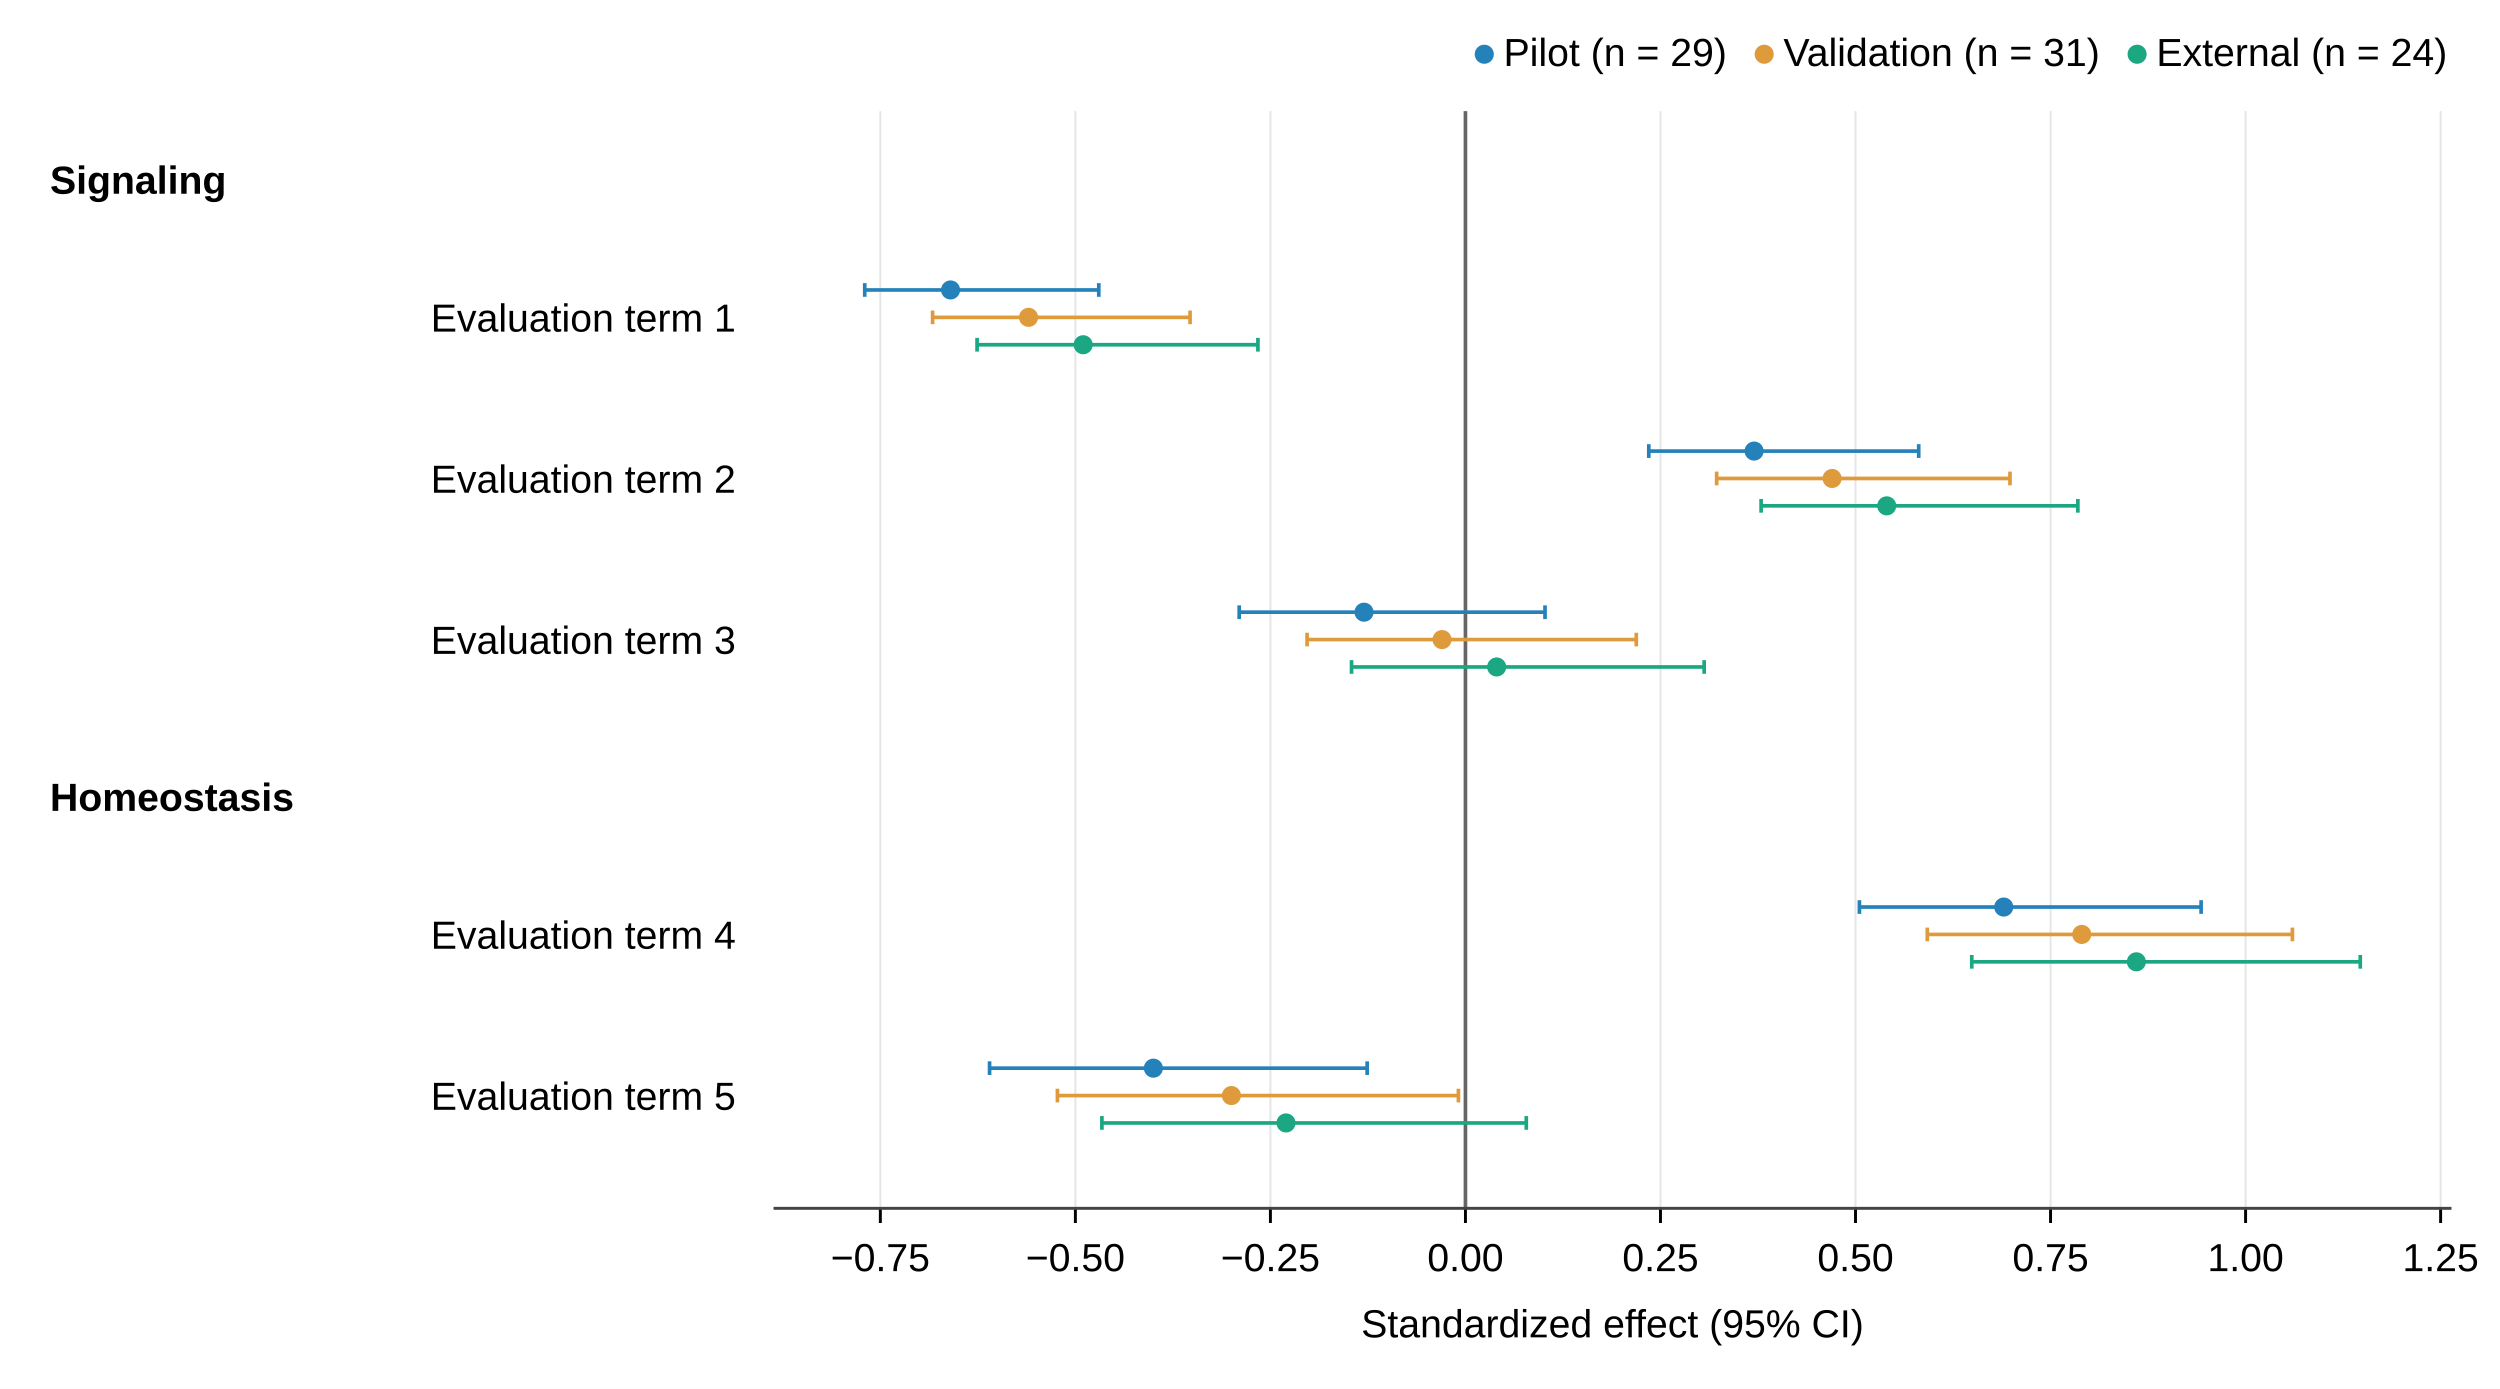
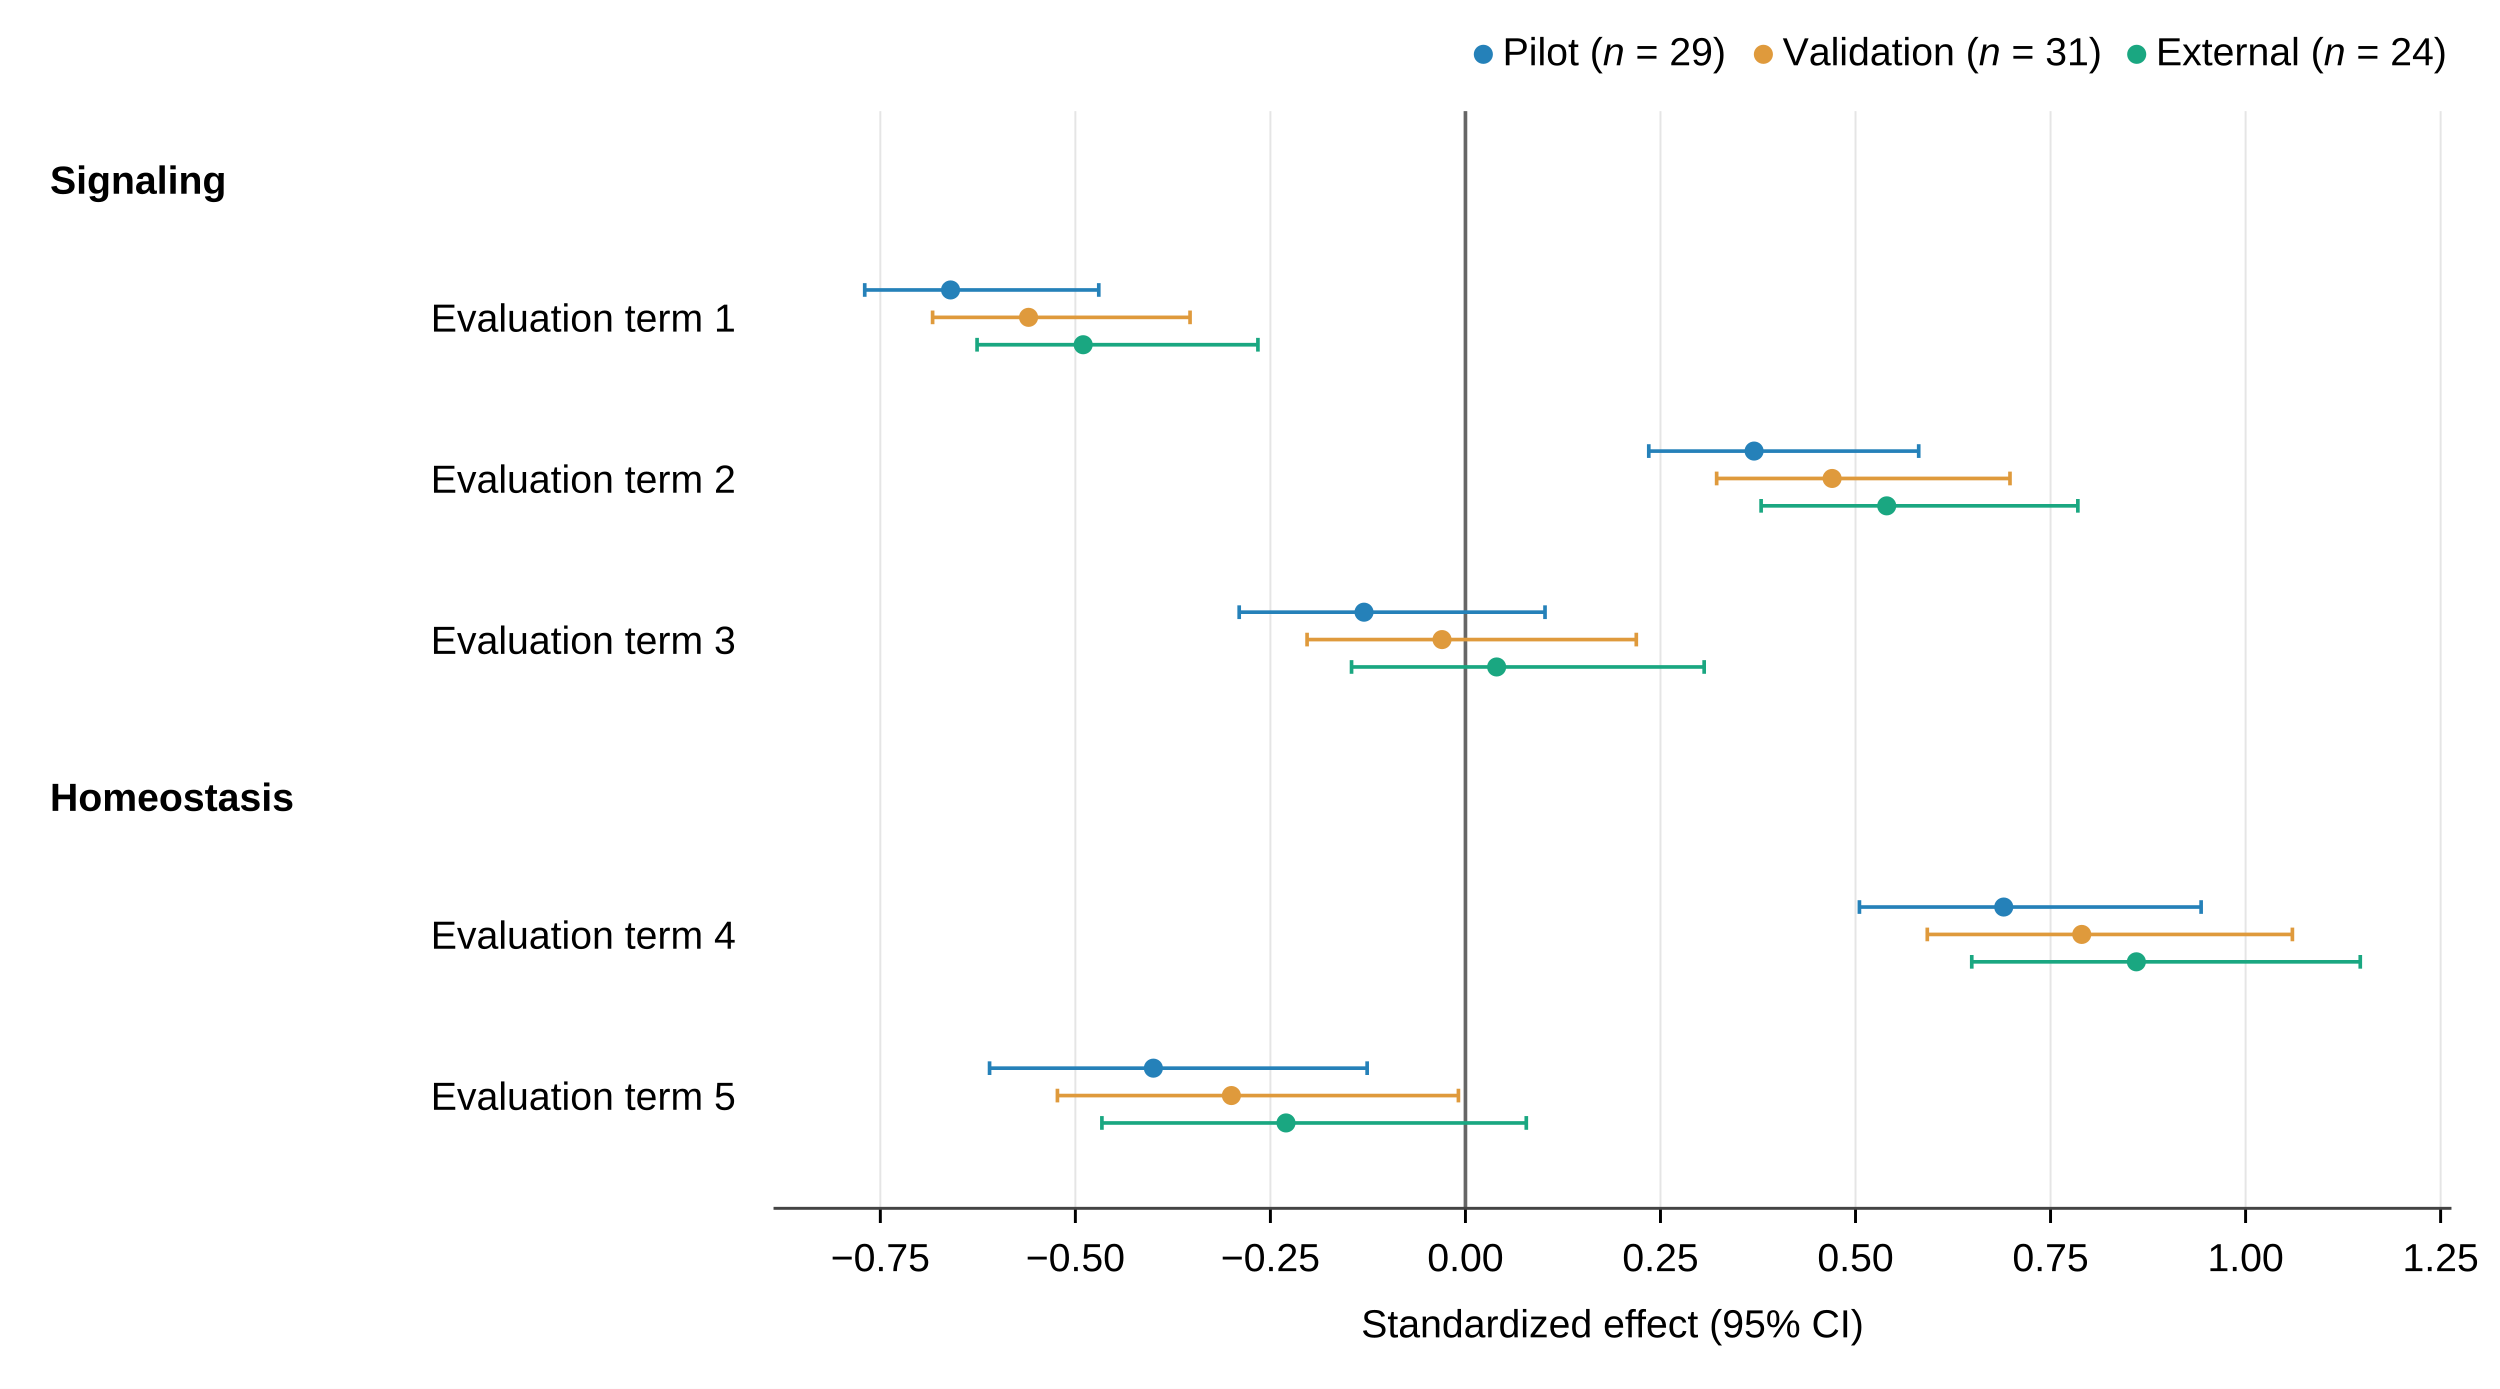
<svg xmlns="http://www.w3.org/2000/svg" xmlns:xlink="http://www.w3.org/1999/xlink" width="510.236pt" height="283.465pt" viewBox="0 0 510.236 283.465" version="1.1">
  <defs>
    <style type="text/css">*{stroke-linejoin: round; stroke-linecap: butt}</style>
  </defs>
  <g id="figure_1">
    <g id="patch_1">
      <path d="M 0 283.465  L 510.236 283.465  L 510.236 0  L 0 0  z " style="fill: #ffffff" />
    </g>
    <g id="axes_1">
      <g id="patch_2">
        <path d="M 158.173 246.614  L 500.031 246.614  L 500.031 22.677  L 158.173 22.677  z " style="fill: #ffffff" />
      </g>
      <g id="matplotlib.axis_1">
        <g id="xtick_1">
          <g id="line2d_1">
-             <path d="M 179.672 246.614  L 179.672 22.677  " clip-path="url(#pc2f1a37606)" style="fill: none; stroke: #e5e5e5; stroke-width: 0.4; stroke-linecap: square" />
+             <path d="M 179.672 246.614  L 179.672 22.677  " clip-path="url(#pa52632f57b)" style="fill: none; stroke: #e5e5e5; stroke-width: 0.4; stroke-linecap: square" />
          </g>
          <g id="line2d_2">
            <defs>
-               <path id="ma87b603bc9" d="M 0 0  L 0 3  " style="stroke: #000000; stroke-width: 0.6" />
+               <path id="mfa7b5b11dc" d="M 0 0  L 0 3  " style="stroke: #000000; stroke-width: 0.6" />
            </defs>
            <g>
-               <use xlink:href="#ma87b603bc9" x="179.672" y="246.614" style="stroke: #000000; stroke-width: 0.6" />
+               <use xlink:href="#mfa7b5b11dc" x="179.672" y="246.614" style="stroke: #000000; stroke-width: 0.6" />
            </g>
          </g>
          <g id="text_1">
            <text style="font-size: 8px; font-family: 'Arial'; text-anchor: middle" x="179.672" y="259.438" transform="rotate(-0 179.6715 259.4384)">−0.75</text>
          </g>
        </g>
        <g id="xtick_2">
          <g id="line2d_3">
-             <path d="M 219.477 246.614  L 219.477 22.677  " clip-path="url(#pc2f1a37606)" style="fill: none; stroke: #e5e5e5; stroke-width: 0.4; stroke-linecap: square" />
+             <path d="M 219.477 246.614  L 219.477 22.677  " clip-path="url(#pa52632f57b)" style="fill: none; stroke: #e5e5e5; stroke-width: 0.4; stroke-linecap: square" />
          </g>
          <g id="line2d_4">
            <g>
-               <use xlink:href="#ma87b603bc9" x="219.477" y="246.614" style="stroke: #000000; stroke-width: 0.6" />
+               <use xlink:href="#mfa7b5b11dc" x="219.477" y="246.614" style="stroke: #000000; stroke-width: 0.6" />
            </g>
          </g>
          <g id="text_2">
            <text style="font-size: 8px; font-family: 'Arial'; text-anchor: middle" x="219.477" y="259.438" transform="rotate(-0 219.4773 259.4384)">−0.50</text>
          </g>
        </g>
        <g id="xtick_3">
          <g id="line2d_5">
-             <path d="M 259.283 246.614  L 259.283 22.677  " clip-path="url(#pc2f1a37606)" style="fill: none; stroke: #e5e5e5; stroke-width: 0.4; stroke-linecap: square" />
+             <path d="M 259.283 246.614  L 259.283 22.677  " clip-path="url(#pa52632f57b)" style="fill: none; stroke: #e5e5e5; stroke-width: 0.4; stroke-linecap: square" />
          </g>
          <g id="line2d_6">
            <g>
-               <use xlink:href="#ma87b603bc9" x="259.283" y="246.614" style="stroke: #000000; stroke-width: 0.6" />
+               <use xlink:href="#mfa7b5b11dc" x="259.283" y="246.614" style="stroke: #000000; stroke-width: 0.6" />
            </g>
          </g>
          <g id="text_3">
            <text style="font-size: 8px; font-family: 'Arial'; text-anchor: middle" x="259.283" y="259.438" transform="rotate(-0 259.2831 259.4384)">−0.25</text>
          </g>
        </g>
        <g id="xtick_4">
          <g id="line2d_7">
-             <path d="M 299.089 246.614  L 299.089 22.677  " clip-path="url(#pc2f1a37606)" style="fill: none; stroke: #e5e5e5; stroke-width: 0.4; stroke-linecap: square" />
+             <path d="M 299.089 246.614  L 299.089 22.677  " clip-path="url(#pa52632f57b)" style="fill: none; stroke: #e5e5e5; stroke-width: 0.4; stroke-linecap: square" />
          </g>
          <g id="line2d_8">
            <g>
-               <use xlink:href="#ma87b603bc9" x="299.089" y="246.614" style="stroke: #000000; stroke-width: 0.6" />
+               <use xlink:href="#mfa7b5b11dc" x="299.089" y="246.614" style="stroke: #000000; stroke-width: 0.6" />
            </g>
          </g>
          <g id="text_4">
            <text style="font-size: 8px; font-family: 'Arial'; text-anchor: middle" x="299.089" y="259.438" transform="rotate(-0 299.0888 259.4384)">0.00</text>
          </g>
        </g>
        <g id="xtick_5">
          <g id="line2d_9">
-             <path d="M 338.895 246.614  L 338.895 22.677  " clip-path="url(#pc2f1a37606)" style="fill: none; stroke: #e5e5e5; stroke-width: 0.4; stroke-linecap: square" />
+             <path d="M 338.895 246.614  L 338.895 22.677  " clip-path="url(#pa52632f57b)" style="fill: none; stroke: #e5e5e5; stroke-width: 0.4; stroke-linecap: square" />
          </g>
          <g id="line2d_10">
            <g>
-               <use xlink:href="#ma87b603bc9" x="338.895" y="246.614" style="stroke: #000000; stroke-width: 0.6" />
+               <use xlink:href="#mfa7b5b11dc" x="338.895" y="246.614" style="stroke: #000000; stroke-width: 0.6" />
            </g>
          </g>
          <g id="text_5">
            <text style="font-size: 8px; font-family: 'Arial'; text-anchor: middle" x="338.895" y="259.438" transform="rotate(-0 338.8946 259.4384)">0.25</text>
          </g>
        </g>
        <g id="xtick_6">
          <g id="line2d_11">
-             <path d="M 378.7 246.614  L 378.7 22.677  " clip-path="url(#pc2f1a37606)" style="fill: none; stroke: #e5e5e5; stroke-width: 0.4; stroke-linecap: square" />
+             <path d="M 378.7 246.614  L 378.7 22.677  " clip-path="url(#pa52632f57b)" style="fill: none; stroke: #e5e5e5; stroke-width: 0.4; stroke-linecap: square" />
          </g>
          <g id="line2d_12">
            <g>
-               <use xlink:href="#ma87b603bc9" x="378.7" y="246.614" style="stroke: #000000; stroke-width: 0.6" />
+               <use xlink:href="#mfa7b5b11dc" x="378.7" y="246.614" style="stroke: #000000; stroke-width: 0.6" />
            </g>
          </g>
          <g id="text_6">
            <text style="font-size: 8px; font-family: 'Arial'; text-anchor: middle" x="378.7" y="259.438" transform="rotate(-0 378.7003 259.4384)">0.50</text>
          </g>
        </g>
        <g id="xtick_7">
          <g id="line2d_13">
-             <path d="M 418.506 246.614  L 418.506 22.677  " clip-path="url(#pc2f1a37606)" style="fill: none; stroke: #e5e5e5; stroke-width: 0.4; stroke-linecap: square" />
+             <path d="M 418.506 246.614  L 418.506 22.677  " clip-path="url(#pa52632f57b)" style="fill: none; stroke: #e5e5e5; stroke-width: 0.4; stroke-linecap: square" />
          </g>
          <g id="line2d_14">
            <g>
-               <use xlink:href="#ma87b603bc9" x="418.506" y="246.614" style="stroke: #000000; stroke-width: 0.6" />
+               <use xlink:href="#mfa7b5b11dc" x="418.506" y="246.614" style="stroke: #000000; stroke-width: 0.6" />
            </g>
          </g>
          <g id="text_7">
            <text style="font-size: 8px; font-family: 'Arial'; text-anchor: middle" x="418.506" y="259.438" transform="rotate(-0 418.5061 259.4384)">0.75</text>
          </g>
        </g>
        <g id="xtick_8">
          <g id="line2d_15">
-             <path d="M 458.312 246.614  L 458.312 22.677  " clip-path="url(#pc2f1a37606)" style="fill: none; stroke: #e5e5e5; stroke-width: 0.4; stroke-linecap: square" />
+             <path d="M 458.312 246.614  L 458.312 22.677  " clip-path="url(#pa52632f57b)" style="fill: none; stroke: #e5e5e5; stroke-width: 0.4; stroke-linecap: square" />
          </g>
          <g id="line2d_16">
            <g>
-               <use xlink:href="#ma87b603bc9" x="458.312" y="246.614" style="stroke: #000000; stroke-width: 0.6" />
+               <use xlink:href="#mfa7b5b11dc" x="458.312" y="246.614" style="stroke: #000000; stroke-width: 0.6" />
            </g>
          </g>
          <g id="text_8">
            <text style="font-size: 8px; font-family: 'Arial'; text-anchor: middle" x="458.312" y="259.438" transform="rotate(-0 458.3119 259.4384)">1.00</text>
          </g>
        </g>
        <g id="xtick_9">
          <g id="line2d_17">
-             <path d="M 498.118 246.614  L 498.118 22.677  " clip-path="url(#pc2f1a37606)" style="fill: none; stroke: #e5e5e5; stroke-width: 0.4; stroke-linecap: square" />
+             <path d="M 498.118 246.614  L 498.118 22.677  " clip-path="url(#pa52632f57b)" style="fill: none; stroke: #e5e5e5; stroke-width: 0.4; stroke-linecap: square" />
          </g>
          <g id="line2d_18">
            <g>
-               <use xlink:href="#ma87b603bc9" x="498.118" y="246.614" style="stroke: #000000; stroke-width: 0.6" />
+               <use xlink:href="#mfa7b5b11dc" x="498.118" y="246.614" style="stroke: #000000; stroke-width: 0.6" />
            </g>
          </g>
          <g id="text_9">
            <text style="font-size: 8px; font-family: 'Arial'; text-anchor: middle" x="498.118" y="259.438" transform="rotate(-0 498.1176 259.4384)">1.25</text>
          </g>
        </g>
        <g id="text_10">
          <text style="font-size: 8px; font-family: 'Arial'; text-anchor: middle" x="329.102" y="272.946" transform="rotate(-0 329.1024 272.9462)">Standardized effect (95% CI)</text>
        </g>
      </g>
      <g id="matplotlib.axis_2">
        <g id="ytick_1">
          <g id="line2d_19" />
          <g id="text_11">
            <text style="font-size: 8px; font-family: 'Arial'; text-anchor: end" x="150.173" y="67.68" transform="rotate(-0 150.1732 67.68022)">Evaluation term 1</text>
          </g>
        </g>
        <g id="ytick_2">
          <g id="line2d_20" />
          <g id="text_12">
            <text style="font-size: 8px; font-family: 'Arial'; text-anchor: end" x="150.173" y="100.564" transform="rotate(-0 150.1732 100.5638)">Evaluation term 2</text>
          </g>
        </g>
        <g id="ytick_3">
          <g id="line2d_21" />
          <g id="text_13">
            <text style="font-size: 8px; font-family: 'Arial'; text-anchor: end" x="150.173" y="133.447" transform="rotate(-0 150.1732 133.4473)">Evaluation term 3</text>
          </g>
        </g>
        <g id="ytick_4">
          <g id="line2d_22" />
          <g id="text_14">
            <text style="font-size: 8px; font-family: 'Arial'; text-anchor: end" x="150.173" y="193.624" transform="rotate(-0 150.1732 193.6242)">Evaluation term 4</text>
          </g>
        </g>
        <g id="ytick_5">
          <g id="line2d_23" />
          <g id="text_15">
            <text style="font-size: 8px; font-family: 'Arial'; text-anchor: end" x="150.173" y="226.508" transform="rotate(-0 150.1732 226.5078)">Evaluation term 5</text>
          </g>
        </g>
      </g>
      <g id="line2d_24">
-         <path d="M 299.089 246.614  L 299.089 22.677  " clip-path="url(#pc2f1a37606)" style="fill: none; stroke: #666666; stroke-width: 0.75; stroke-linecap: square" />
+         <path d="M 299.089 246.614  L 299.089 22.677  " clip-path="url(#pa52632f57b)" style="fill: none; stroke: #666666; stroke-width: 0.75; stroke-linecap: square" />
      </g>
      <g id="LineCollection_1">
-         <path d="M 176.487 59.178  L 224.254 59.178  " clip-path="url(#pc2f1a37606)" style="fill: none; stroke: #2581b9; stroke-width: 0.75" />
-         <path d="M 336.506 92.061  L 391.597 92.061  " clip-path="url(#pc2f1a37606)" style="fill: none; stroke: #2581b9; stroke-width: 0.75" />
-         <path d="M 252.914 124.945  L 315.33 124.945  " clip-path="url(#pc2f1a37606)" style="fill: none; stroke: #2581b9; stroke-width: 0.75" />
-         <path d="M 379.496 185.122  L 449.236 185.122  " clip-path="url(#pc2f1a37606)" style="fill: none; stroke: #2581b9; stroke-width: 0.75" />
-         <path d="M 201.963 218.005  L 279.027 218.005  " clip-path="url(#pc2f1a37606)" style="fill: none; stroke: #2581b9; stroke-width: 0.75" />
+         <path d="M 176.487 59.178  L 224.254 59.178  " clip-path="url(#pa52632f57b)" style="fill: none; stroke: #2581b9; stroke-width: 0.75" />
+         <path d="M 336.506 92.061  L 391.597 92.061  " clip-path="url(#pa52632f57b)" style="fill: none; stroke: #2581b9; stroke-width: 0.75" />
+         <path d="M 252.914 124.945  L 315.33 124.945  " clip-path="url(#pa52632f57b)" style="fill: none; stroke: #2581b9; stroke-width: 0.75" />
+         <path d="M 379.496 185.122  L 449.236 185.122  " clip-path="url(#pa52632f57b)" style="fill: none; stroke: #2581b9; stroke-width: 0.75" />
+         <path d="M 201.963 218.005  L 279.027 218.005  " clip-path="url(#pa52632f57b)" style="fill: none; stroke: #2581b9; stroke-width: 0.75" />
      </g>
      <g id="LineCollection_2">
-         <path d="M 176.487 57.78  L 176.487 60.575  " clip-path="url(#pc2f1a37606)" style="fill: none; stroke: #2581b9; stroke-width: 0.75" />
-         <path d="M 336.506 90.664  L 336.506 93.459  " clip-path="url(#pc2f1a37606)" style="fill: none; stroke: #2581b9; stroke-width: 0.75" />
-         <path d="M 252.914 123.547  L 252.914 126.343  " clip-path="url(#pc2f1a37606)" style="fill: none; stroke: #2581b9; stroke-width: 0.75" />
-         <path d="M 379.496 183.724  L 379.496 186.519  " clip-path="url(#pc2f1a37606)" style="fill: none; stroke: #2581b9; stroke-width: 0.75" />
-         <path d="M 201.963 216.608  L 201.963 219.403  " clip-path="url(#pc2f1a37606)" style="fill: none; stroke: #2581b9; stroke-width: 0.75" />
+         <path d="M 176.487 57.78  L 176.487 60.575  " clip-path="url(#pa52632f57b)" style="fill: none; stroke: #2581b9; stroke-width: 0.75" />
+         <path d="M 336.506 90.664  L 336.506 93.459  " clip-path="url(#pa52632f57b)" style="fill: none; stroke: #2581b9; stroke-width: 0.75" />
+         <path d="M 252.914 123.547  L 252.914 126.343  " clip-path="url(#pa52632f57b)" style="fill: none; stroke: #2581b9; stroke-width: 0.75" />
+         <path d="M 379.496 183.724  L 379.496 186.519  " clip-path="url(#pa52632f57b)" style="fill: none; stroke: #2581b9; stroke-width: 0.75" />
+         <path d="M 201.963 216.608  L 201.963 219.403  " clip-path="url(#pa52632f57b)" style="fill: none; stroke: #2581b9; stroke-width: 0.75" />
      </g>
      <g id="LineCollection_3">
-         <path d="M 224.254 57.78  L 224.254 60.575  " clip-path="url(#pc2f1a37606)" style="fill: none; stroke: #2581b9; stroke-width: 0.75" />
-         <path d="M 391.597 90.664  L 391.597 93.459  " clip-path="url(#pc2f1a37606)" style="fill: none; stroke: #2581b9; stroke-width: 0.75" />
-         <path d="M 315.33 123.547  L 315.33 126.343  " clip-path="url(#pc2f1a37606)" style="fill: none; stroke: #2581b9; stroke-width: 0.75" />
-         <path d="M 449.236 183.724  L 449.236 186.519  " clip-path="url(#pc2f1a37606)" style="fill: none; stroke: #2581b9; stroke-width: 0.75" />
-         <path d="M 279.027 216.608  L 279.027 219.403  " clip-path="url(#pc2f1a37606)" style="fill: none; stroke: #2581b9; stroke-width: 0.75" />
+         <path d="M 224.254 57.78  L 224.254 60.575  " clip-path="url(#pa52632f57b)" style="fill: none; stroke: #2581b9; stroke-width: 0.75" />
+         <path d="M 391.597 90.664  L 391.597 93.459  " clip-path="url(#pa52632f57b)" style="fill: none; stroke: #2581b9; stroke-width: 0.75" />
+         <path d="M 315.33 123.547  L 315.33 126.343  " clip-path="url(#pa52632f57b)" style="fill: none; stroke: #2581b9; stroke-width: 0.75" />
+         <path d="M 449.236 183.724  L 449.236 186.519  " clip-path="url(#pa52632f57b)" style="fill: none; stroke: #2581b9; stroke-width: 0.75" />
+         <path d="M 279.027 216.608  L 279.027 219.403  " clip-path="url(#pa52632f57b)" style="fill: none; stroke: #2581b9; stroke-width: 0.75" />
      </g>
      <g id="LineCollection_4">
-         <path d="M 190.339 64.768  L 242.883 64.768  " clip-path="url(#pc2f1a37606)" style="fill: none; stroke: #df9a3c; stroke-width: 0.75" />
-         <path d="M 350.359 97.652  L 410.227 97.652  " clip-path="url(#pc2f1a37606)" style="fill: none; stroke: #df9a3c; stroke-width: 0.75" />
-         <path d="M 266.767 130.535  L 333.959 130.535  " clip-path="url(#pc2f1a37606)" style="fill: none; stroke: #df9a3c; stroke-width: 0.75" />
-         <path d="M 393.349 190.712  L 467.865 190.712  " clip-path="url(#pc2f1a37606)" style="fill: none; stroke: #df9a3c; stroke-width: 0.75" />
-         <path d="M 215.815 223.596  L 297.656 223.596  " clip-path="url(#pc2f1a37606)" style="fill: none; stroke: #df9a3c; stroke-width: 0.75" />
+         <path d="M 190.339 64.768  L 242.883 64.768  " clip-path="url(#pa52632f57b)" style="fill: none; stroke: #df9a3c; stroke-width: 0.75" />
+         <path d="M 350.359 97.652  L 410.227 97.652  " clip-path="url(#pa52632f57b)" style="fill: none; stroke: #df9a3c; stroke-width: 0.75" />
+         <path d="M 266.767 130.535  L 333.959 130.535  " clip-path="url(#pa52632f57b)" style="fill: none; stroke: #df9a3c; stroke-width: 0.75" />
+         <path d="M 393.349 190.712  L 467.865 190.712  " clip-path="url(#pa52632f57b)" style="fill: none; stroke: #df9a3c; stroke-width: 0.75" />
+         <path d="M 215.815 223.596  L 297.656 223.596  " clip-path="url(#pa52632f57b)" style="fill: none; stroke: #df9a3c; stroke-width: 0.75" />
      </g>
      <g id="LineCollection_5">
-         <path d="M 190.339 63.371  L 190.339 66.166  " clip-path="url(#pc2f1a37606)" style="fill: none; stroke: #df9a3c; stroke-width: 0.75" />
-         <path d="M 350.359 96.254  L 350.359 99.049  " clip-path="url(#pc2f1a37606)" style="fill: none; stroke: #df9a3c; stroke-width: 0.75" />
-         <path d="M 266.767 129.138  L 266.767 131.933  " clip-path="url(#pc2f1a37606)" style="fill: none; stroke: #df9a3c; stroke-width: 0.75" />
-         <path d="M 393.349 189.315  L 393.349 192.11  " clip-path="url(#pc2f1a37606)" style="fill: none; stroke: #df9a3c; stroke-width: 0.75" />
-         <path d="M 215.815 222.198  L 215.815 224.993  " clip-path="url(#pc2f1a37606)" style="fill: none; stroke: #df9a3c; stroke-width: 0.75" />
+         <path d="M 190.339 63.371  L 190.339 66.166  " clip-path="url(#pa52632f57b)" style="fill: none; stroke: #df9a3c; stroke-width: 0.75" />
+         <path d="M 350.359 96.254  L 350.359 99.049  " clip-path="url(#pa52632f57b)" style="fill: none; stroke: #df9a3c; stroke-width: 0.75" />
+         <path d="M 266.767 129.138  L 266.767 131.933  " clip-path="url(#pa52632f57b)" style="fill: none; stroke: #df9a3c; stroke-width: 0.75" />
+         <path d="M 393.349 189.315  L 393.349 192.11  " clip-path="url(#pa52632f57b)" style="fill: none; stroke: #df9a3c; stroke-width: 0.75" />
+         <path d="M 215.815 222.198  L 215.815 224.993  " clip-path="url(#pa52632f57b)" style="fill: none; stroke: #df9a3c; stroke-width: 0.75" />
      </g>
      <g id="LineCollection_6">
-         <path d="M 242.883 63.371  L 242.883 66.166  " clip-path="url(#pc2f1a37606)" style="fill: none; stroke: #df9a3c; stroke-width: 0.75" />
-         <path d="M 410.227 96.254  L 410.227 99.049  " clip-path="url(#pc2f1a37606)" style="fill: none; stroke: #df9a3c; stroke-width: 0.75" />
-         <path d="M 333.959 129.138  L 333.959 131.933  " clip-path="url(#pc2f1a37606)" style="fill: none; stroke: #df9a3c; stroke-width: 0.75" />
-         <path d="M 467.865 189.315  L 467.865 192.11  " clip-path="url(#pc2f1a37606)" style="fill: none; stroke: #df9a3c; stroke-width: 0.75" />
-         <path d="M 297.656 222.198  L 297.656 224.993  " clip-path="url(#pc2f1a37606)" style="fill: none; stroke: #df9a3c; stroke-width: 0.75" />
+         <path d="M 242.883 63.371  L 242.883 66.166  " clip-path="url(#pa52632f57b)" style="fill: none; stroke: #df9a3c; stroke-width: 0.75" />
+         <path d="M 410.227 96.254  L 410.227 99.049  " clip-path="url(#pa52632f57b)" style="fill: none; stroke: #df9a3c; stroke-width: 0.75" />
+         <path d="M 333.959 129.138  L 333.959 131.933  " clip-path="url(#pa52632f57b)" style="fill: none; stroke: #df9a3c; stroke-width: 0.75" />
+         <path d="M 467.865 189.315  L 467.865 192.11  " clip-path="url(#pa52632f57b)" style="fill: none; stroke: #df9a3c; stroke-width: 0.75" />
+         <path d="M 297.656 222.198  L 297.656 224.993  " clip-path="url(#pa52632f57b)" style="fill: none; stroke: #df9a3c; stroke-width: 0.75" />
      </g>
      <g id="LineCollection_7">
-         <path d="M 199.415 70.358  L 256.735 70.358  " clip-path="url(#pc2f1a37606)" style="fill: none; stroke: #1aa781; stroke-width: 0.75" />
-         <path d="M 359.434 103.242  L 424.079 103.242  " clip-path="url(#pc2f1a37606)" style="fill: none; stroke: #1aa781; stroke-width: 0.75" />
-         <path d="M 275.842 136.125  L 347.811 136.125  " clip-path="url(#pc2f1a37606)" style="fill: none; stroke: #1aa781; stroke-width: 0.75" />
-         <path d="M 402.425 196.302  L 481.718 196.302  " clip-path="url(#pc2f1a37606)" style="fill: none; stroke: #1aa781; stroke-width: 0.75" />
-         <path d="M 224.891 229.186  L 311.508 229.186  " clip-path="url(#pc2f1a37606)" style="fill: none; stroke: #1aa781; stroke-width: 0.75" />
+         <path d="M 199.415 70.358  L 256.735 70.358  " clip-path="url(#pa52632f57b)" style="fill: none; stroke: #1aa781; stroke-width: 0.75" />
+         <path d="M 359.434 103.242  L 424.079 103.242  " clip-path="url(#pa52632f57b)" style="fill: none; stroke: #1aa781; stroke-width: 0.75" />
+         <path d="M 275.842 136.125  L 347.811 136.125  " clip-path="url(#pa52632f57b)" style="fill: none; stroke: #1aa781; stroke-width: 0.75" />
+         <path d="M 402.425 196.302  L 481.718 196.302  " clip-path="url(#pa52632f57b)" style="fill: none; stroke: #1aa781; stroke-width: 0.75" />
+         <path d="M 224.891 229.186  L 311.508 229.186  " clip-path="url(#pa52632f57b)" style="fill: none; stroke: #1aa781; stroke-width: 0.75" />
      </g>
      <g id="LineCollection_8">
-         <path d="M 199.415 68.961  L 199.415 71.756  " clip-path="url(#pc2f1a37606)" style="fill: none; stroke: #1aa781; stroke-width: 0.75" />
-         <path d="M 359.434 101.844  L 359.434 104.639  " clip-path="url(#pc2f1a37606)" style="fill: none; stroke: #1aa781; stroke-width: 0.75" />
-         <path d="M 275.842 134.728  L 275.842 137.523  " clip-path="url(#pc2f1a37606)" style="fill: none; stroke: #1aa781; stroke-width: 0.75" />
-         <path d="M 402.425 194.905  L 402.425 197.7  " clip-path="url(#pc2f1a37606)" style="fill: none; stroke: #1aa781; stroke-width: 0.75" />
-         <path d="M 224.891 227.788  L 224.891 230.583  " clip-path="url(#pc2f1a37606)" style="fill: none; stroke: #1aa781; stroke-width: 0.75" />
+         <path d="M 199.415 68.961  L 199.415 71.756  " clip-path="url(#pa52632f57b)" style="fill: none; stroke: #1aa781; stroke-width: 0.75" />
+         <path d="M 359.434 101.844  L 359.434 104.639  " clip-path="url(#pa52632f57b)" style="fill: none; stroke: #1aa781; stroke-width: 0.75" />
+         <path d="M 275.842 134.728  L 275.842 137.523  " clip-path="url(#pa52632f57b)" style="fill: none; stroke: #1aa781; stroke-width: 0.75" />
+         <path d="M 402.425 194.905  L 402.425 197.7  " clip-path="url(#pa52632f57b)" style="fill: none; stroke: #1aa781; stroke-width: 0.75" />
+         <path d="M 224.891 227.788  L 224.891 230.583  " clip-path="url(#pa52632f57b)" style="fill: none; stroke: #1aa781; stroke-width: 0.75" />
      </g>
      <g id="LineCollection_9">
-         <path d="M 256.735 68.961  L 256.735 71.756  " clip-path="url(#pc2f1a37606)" style="fill: none; stroke: #1aa781; stroke-width: 0.75" />
-         <path d="M 424.079 101.844  L 424.079 104.639  " clip-path="url(#pc2f1a37606)" style="fill: none; stroke: #1aa781; stroke-width: 0.75" />
-         <path d="M 347.811 134.728  L 347.811 137.523  " clip-path="url(#pc2f1a37606)" style="fill: none; stroke: #1aa781; stroke-width: 0.75" />
-         <path d="M 481.718 194.905  L 481.718 197.7  " clip-path="url(#pc2f1a37606)" style="fill: none; stroke: #1aa781; stroke-width: 0.75" />
-         <path d="M 311.508 227.788  L 311.508 230.583  " clip-path="url(#pc2f1a37606)" style="fill: none; stroke: #1aa781; stroke-width: 0.75" />
+         <path d="M 256.735 68.961  L 256.735 71.756  " clip-path="url(#pa52632f57b)" style="fill: none; stroke: #1aa781; stroke-width: 0.75" />
+         <path d="M 424.079 101.844  L 424.079 104.639  " clip-path="url(#pa52632f57b)" style="fill: none; stroke: #1aa781; stroke-width: 0.75" />
+         <path d="M 347.811 134.728  L 347.811 137.523  " clip-path="url(#pa52632f57b)" style="fill: none; stroke: #1aa781; stroke-width: 0.75" />
+         <path d="M 481.718 194.905  L 481.718 197.7  " clip-path="url(#pa52632f57b)" style="fill: none; stroke: #1aa781; stroke-width: 0.75" />
+         <path d="M 311.508 227.788  L 311.508 230.583  " clip-path="url(#pa52632f57b)" style="fill: none; stroke: #1aa781; stroke-width: 0.75" />
      </g>
      <g id="patch_3">
        <path d="M 158.173 246.614  L 500.031 246.614  " style="fill: none; stroke: #444444; stroke-width: 0.6; stroke-linejoin: miter; stroke-linecap: square" />
      </g>
      <g id="PathCollection_1">
        <defs>
-           <path id="C0_0_7bd7de092e" d="M 0 1.95  C 0.517 1.95 1.013 1.745 1.379 1.379  C 1.745 1.013 1.95 0.517 1.95 -0  C 1.95 -0.517 1.745 -1.013 1.379 -1.379  C 1.013 -1.745 0.517 -1.95 0 -1.95  C -0.517 -1.95 -1.013 -1.745 -1.379 -1.379  C -1.745 -1.013 -1.95 -0.517 -1.95 0  C -1.95 0.517 -1.745 1.013 -1.379 1.379  C -1.013 1.745 -0.517 1.95 0 1.95  z " />
-         </defs>
-         <g clip-path="url(#pc2f1a37606)">
-           <use xlink:href="#C0_0_7bd7de092e" x="194.002" y="59.178" style="fill: #2581b9" />
-         </g>
-         <g clip-path="url(#pc2f1a37606)">
-           <use xlink:href="#C0_0_7bd7de092e" x="358.001" y="92.061" style="fill: #2581b9" />
-         </g>
-         <g clip-path="url(#pc2f1a37606)">
-           <use xlink:href="#C0_0_7bd7de092e" x="278.39" y="124.945" style="fill: #2581b9" />
-         </g>
-         <g clip-path="url(#pc2f1a37606)">
-           <use xlink:href="#C0_0_7bd7de092e" x="408.953" y="185.122" style="fill: #2581b9" />
-         </g>
-         <g clip-path="url(#pc2f1a37606)">
-           <use xlink:href="#C0_0_7bd7de092e" x="235.4" y="218.005" style="fill: #2581b9" />
+           <path id="C0_0_d29f62a442" d="M 0 1.95  C 0.517 1.95 1.013 1.745 1.379 1.379  C 1.745 1.013 1.95 0.517 1.95 -0  C 1.95 -0.517 1.745 -1.013 1.379 -1.379  C 1.013 -1.745 0.517 -1.95 0 -1.95  C -0.517 -1.95 -1.013 -1.745 -1.379 -1.379  C -1.745 -1.013 -1.95 -0.517 -1.95 0  C -1.95 0.517 -1.745 1.013 -1.379 1.379  C -1.013 1.745 -0.517 1.95 0 1.95  z " />
+         </defs>
+         <g clip-path="url(#pa52632f57b)">
+           <use xlink:href="#C0_0_d29f62a442" x="194.002" y="59.178" style="fill: #2581b9" />
+         </g>
+         <g clip-path="url(#pa52632f57b)">
+           <use xlink:href="#C0_0_d29f62a442" x="358.001" y="92.061" style="fill: #2581b9" />
+         </g>
+         <g clip-path="url(#pa52632f57b)">
+           <use xlink:href="#C0_0_d29f62a442" x="278.39" y="124.945" style="fill: #2581b9" />
+         </g>
+         <g clip-path="url(#pa52632f57b)">
+           <use xlink:href="#C0_0_d29f62a442" x="408.953" y="185.122" style="fill: #2581b9" />
+         </g>
+         <g clip-path="url(#pa52632f57b)">
+           <use xlink:href="#C0_0_d29f62a442" x="235.4" y="218.005" style="fill: #2581b9" />
        </g>
      </g>
      <g id="PathCollection_2">
        <defs>
-           <path id="C1_0_539180e482" d="M 0 1.95  C 0.517 1.95 1.013 1.745 1.379 1.379  C 1.745 1.013 1.95 0.517 1.95 -0  C 1.95 -0.517 1.745 -1.013 1.379 -1.379  C 1.013 -1.745 0.517 -1.95 0 -1.95  C -0.517 -1.95 -1.013 -1.745 -1.379 -1.379  C -1.745 -1.013 -1.95 -0.517 -1.95 0  C -1.95 0.517 -1.745 1.013 -1.379 1.379  C -1.013 1.745 -0.517 1.95 0 1.95  z " />
-         </defs>
-         <g clip-path="url(#pc2f1a37606)">
-           <use xlink:href="#C1_0_539180e482" x="209.924" y="64.768" style="fill: #df9a3c" />
-         </g>
-         <g clip-path="url(#pc2f1a37606)">
-           <use xlink:href="#C1_0_539180e482" x="373.924" y="97.652" style="fill: #df9a3c" />
-         </g>
-         <g clip-path="url(#pc2f1a37606)">
-           <use xlink:href="#C1_0_539180e482" x="294.312" y="130.535" style="fill: #df9a3c" />
-         </g>
-         <g clip-path="url(#pc2f1a37606)">
-           <use xlink:href="#C1_0_539180e482" x="424.875" y="190.712" style="fill: #df9a3c" />
-         </g>
-         <g clip-path="url(#pc2f1a37606)">
-           <use xlink:href="#C1_0_539180e482" x="251.322" y="223.596" style="fill: #df9a3c" />
+           <path id="C1_0_f84da10254" d="M 0 1.95  C 0.517 1.95 1.013 1.745 1.379 1.379  C 1.745 1.013 1.95 0.517 1.95 -0  C 1.95 -0.517 1.745 -1.013 1.379 -1.379  C 1.013 -1.745 0.517 -1.95 0 -1.95  C -0.517 -1.95 -1.013 -1.745 -1.379 -1.379  C -1.745 -1.013 -1.95 -0.517 -1.95 0  C -1.95 0.517 -1.745 1.013 -1.379 1.379  C -1.013 1.745 -0.517 1.95 0 1.95  z " />
+         </defs>
+         <g clip-path="url(#pa52632f57b)">
+           <use xlink:href="#C1_0_f84da10254" x="209.924" y="64.768" style="fill: #df9a3c" />
+         </g>
+         <g clip-path="url(#pa52632f57b)">
+           <use xlink:href="#C1_0_f84da10254" x="373.924" y="97.652" style="fill: #df9a3c" />
+         </g>
+         <g clip-path="url(#pa52632f57b)">
+           <use xlink:href="#C1_0_f84da10254" x="294.312" y="130.535" style="fill: #df9a3c" />
+         </g>
+         <g clip-path="url(#pa52632f57b)">
+           <use xlink:href="#C1_0_f84da10254" x="424.875" y="190.712" style="fill: #df9a3c" />
+         </g>
+         <g clip-path="url(#pa52632f57b)">
+           <use xlink:href="#C1_0_f84da10254" x="251.322" y="223.596" style="fill: #df9a3c" />
        </g>
      </g>
      <g id="PathCollection_3">
        <defs>
-           <path id="C2_0_df5a76a9ef" d="M 0 1.95  C 0.517 1.95 1.013 1.745 1.379 1.379  C 1.745 1.013 1.95 0.517 1.95 -0  C 1.95 -0.517 1.745 -1.013 1.379 -1.379  C 1.013 -1.745 0.517 -1.95 0 -1.95  C -0.517 -1.95 -1.013 -1.745 -1.379 -1.379  C -1.745 -1.013 -1.95 -0.517 -1.95 0  C -1.95 0.517 -1.745 1.013 -1.379 1.379  C -1.013 1.745 -0.517 1.95 0 1.95  z " />
-         </defs>
-         <g clip-path="url(#pc2f1a37606)">
-           <use xlink:href="#C2_0_df5a76a9ef" x="221.07" y="70.358" style="fill: #1aa781" />
-         </g>
-         <g clip-path="url(#pc2f1a37606)">
-           <use xlink:href="#C2_0_df5a76a9ef" x="385.069" y="103.242" style="fill: #1aa781" />
-         </g>
-         <g clip-path="url(#pc2f1a37606)">
-           <use xlink:href="#C2_0_df5a76a9ef" x="305.458" y="136.125" style="fill: #1aa781" />
-         </g>
-         <g clip-path="url(#pc2f1a37606)">
-           <use xlink:href="#C2_0_df5a76a9ef" x="436.021" y="196.302" style="fill: #1aa781" />
-         </g>
-         <g clip-path="url(#pc2f1a37606)">
-           <use xlink:href="#C2_0_df5a76a9ef" x="262.468" y="229.186" style="fill: #1aa781" />
+           <path id="C2_0_8278f4ebd5" d="M 0 1.95  C 0.517 1.95 1.013 1.745 1.379 1.379  C 1.745 1.013 1.95 0.517 1.95 -0  C 1.95 -0.517 1.745 -1.013 1.379 -1.379  C 1.013 -1.745 0.517 -1.95 0 -1.95  C -0.517 -1.95 -1.013 -1.745 -1.379 -1.379  C -1.745 -1.013 -1.95 -0.517 -1.95 0  C -1.95 0.517 -1.745 1.013 -1.379 1.379  C -1.013 1.745 -0.517 1.95 0 1.95  z " />
+         </defs>
+         <g clip-path="url(#pa52632f57b)">
+           <use xlink:href="#C2_0_8278f4ebd5" x="221.07" y="70.358" style="fill: #1aa781" />
+         </g>
+         <g clip-path="url(#pa52632f57b)">
+           <use xlink:href="#C2_0_8278f4ebd5" x="385.069" y="103.242" style="fill: #1aa781" />
+         </g>
+         <g clip-path="url(#pa52632f57b)">
+           <use xlink:href="#C2_0_8278f4ebd5" x="305.458" y="136.125" style="fill: #1aa781" />
+         </g>
+         <g clip-path="url(#pa52632f57b)">
+           <use xlink:href="#C2_0_8278f4ebd5" x="436.021" y="196.302" style="fill: #1aa781" />
+         </g>
+         <g clip-path="url(#pa52632f57b)">
+           <use xlink:href="#C2_0_8278f4ebd5" x="262.468" y="229.186" style="fill: #1aa781" />
        </g>
      </g>
    </g>
    <g id="text_16">
      <text style="font-weight: 700; font-size: 8px; font-family: 'Arial'; text-anchor: start" x="10.205" y="39.545" transform="rotate(-0 10.20472 39.545)">Signaling</text>
    </g>
    <g id="text_17">
      <text style="font-weight: 700; font-size: 8px; font-family: 'Arial'; text-anchor: start" x="10.205" y="165.489" transform="rotate(-0 10.20472 165.4891)">Homeostasis</text>
    </g>
    <g id="legend_1">
      <g id="line2d_25">
        <defs>
-           <path id="m8f9b049ec4" d="M 0 1.95  C 0.517 1.95 1.013 1.745 1.379 1.379  C 1.745 1.013 1.95 0.517 1.95 0  C 1.95 -0.517 1.745 -1.013 1.379 -1.379  C 1.013 -1.745 0.517 -1.95 0 -1.95  C -0.517 -1.95 -1.013 -1.745 -1.379 -1.379  C -1.745 -1.013 -1.95 -0.517 -1.95 0  C -1.95 0.517 -1.745 1.013 -1.379 1.379  C -1.013 1.745 -0.517 1.95 0 1.95  z " />
+           <path id="m545f01066e" d="M 0 1.95  C 0.517 1.95 1.013 1.745 1.379 1.379  C 1.745 1.013 1.95 0.517 1.95 0  C 1.95 -0.517 1.745 -1.013 1.379 -1.379  C 1.013 -1.745 0.517 -1.95 0 -1.95  C -0.517 -1.95 -1.013 -1.745 -1.379 -1.379  C -1.745 -1.013 -1.95 -0.517 -1.95 0  C -1.95 0.517 -1.745 1.013 -1.379 1.379  C -1.013 1.745 -0.517 1.95 0 1.95  z " />
        </defs>
        <g>
-           <use xlink:href="#m8f9b049ec4" x="302.932" y="11.07" style="fill: #2581b9" />
+           <use xlink:href="#m545f01066e" x="302.743" y="11.086" style="fill: #2581b9" />
        </g>
      </g>
      <g id="text_18">
-         <text style="font-size: 8px; font-family: 'Arial'; text-anchor: start" x="306.866" y="13.478" transform="rotate(-0 306.8662 13.47776)">Pilot (n = 29)</text>
+         <g transform="translate(306.6775 13.49354)">
+           <text>
+             <tspan x="0" y="-0.172" style="font-size: 8px; font-family: 'Arial'">P</tspan>
+             <tspan x="5.336" y="-0.172" style="font-size: 8px; font-family: 'Arial'">i</tspan>
+             <tspan x="7.113" y="-0.172" style="font-size: 8px; font-family: 'Arial'">l</tspan>
+             <tspan x="8.891" y="-0.172" style="font-size: 8px; font-family: 'Arial'">o</tspan>
+             <tspan x="13.34" y="-0.172" style="font-size: 8px; font-family: 'Arial'">t</tspan>
+             <tspan x="15.562" y="-0.172" style="font-size: 8px; font-family: 'Arial'"> </tspan>
+             <tspan x="17.785" y="-0.172" style="font-size: 8px; font-family: 'Arial'">(</tspan>
+             <tspan x="24.898" y="-0.172" style="font-size: 8px; font-family: 'Arial'"> </tspan>
+             <tspan x="27.121" y="-0.172" style="font-size: 8px; font-family: 'Arial'">=</tspan>
+             <tspan x="31.793" y="-0.172" style="font-size: 8px; font-family: 'Arial'"> </tspan>
+             <tspan x="34.016" y="-0.172" style="font-size: 8px; font-family: 'Arial'">2</tspan>
+             <tspan x="38.465" y="-0.172" style="font-size: 8px; font-family: 'Arial'">9</tspan>
+             <tspan x="42.914" y="-0.172" style="font-size: 8px; font-family: 'Arial'">)</tspan>
+             <tspan x="20.449" y="-0.172" style="font-style: italic; font-size: 8px; font-family: 'Arial'">n</tspan>
+           </text>
+         </g>
      </g>
      <g id="line2d_26">
        <defs>
-           <path id="mc9f2cd536b" d="M 0 1.95  C 0.517 1.95 1.013 1.745 1.379 1.379  C 1.745 1.013 1.95 0.517 1.95 0  C 1.95 -0.517 1.745 -1.013 1.379 -1.379  C 1.013 -1.745 0.517 -1.95 0 -1.95  C -0.517 -1.95 -1.013 -1.745 -1.379 -1.379  C -1.745 -1.013 -1.95 -0.517 -1.95 0  C -1.95 0.517 -1.745 1.013 -1.379 1.379  C -1.013 1.745 -0.517 1.95 0 1.95  z " />
+           <path id="mc39e3eff2d" d="M 0 1.95  C 0.517 1.95 1.013 1.745 1.379 1.379  C 1.745 1.013 1.95 0.517 1.95 0  C 1.95 -0.517 1.745 -1.013 1.379 -1.379  C 1.013 -1.745 0.517 -1.95 0 -1.95  C -0.517 -1.95 -1.013 -1.745 -1.379 -1.379  C -1.745 -1.013 -1.95 -0.517 -1.95 0  C -1.95 0.517 -1.745 1.013 -1.379 1.379  C -1.013 1.745 -0.517 1.95 0 1.95  z " />
        </defs>
        <g>
-           <use xlink:href="#mc9f2cd536b" x="360.062" y="11.07" style="fill: #df9a3c" />
+           <use xlink:href="#mc39e3eff2d" x="359.897" y="11.086" style="fill: #df9a3c" />
        </g>
      </g>
      <g id="text_19">
-         <text style="font-size: 8px; font-family: 'Arial'; text-anchor: start" x="363.996" y="13.478" transform="rotate(-0 363.996 13.47776)">Validation (n = 31)</text>
+         <g transform="translate(363.831 13.49354)">
+           <text>
+             <tspan x="0" y="-0.172" style="font-size: 8px; font-family: 'Arial'">V</tspan>
+             <tspan x="5.336" y="-0.172" style="font-size: 8px; font-family: 'Arial'">a</tspan>
+             <tspan x="9.785" y="-0.172" style="font-size: 8px; font-family: 'Arial'">l</tspan>
+             <tspan x="11.562" y="-0.172" style="font-size: 8px; font-family: 'Arial'">i</tspan>
+             <tspan x="13.34" y="-0.172" style="font-size: 8px; font-family: 'Arial'">d</tspan>
+             <tspan x="17.789" y="-0.172" style="font-size: 8px; font-family: 'Arial'">a</tspan>
+             <tspan x="22.238" y="-0.172" style="font-size: 8px; font-family: 'Arial'">t</tspan>
+             <tspan x="24.461" y="-0.172" style="font-size: 8px; font-family: 'Arial'">i</tspan>
+             <tspan x="26.238" y="-0.172" style="font-size: 8px; font-family: 'Arial'">o</tspan>
+             <tspan x="30.688" y="-0.172" style="font-size: 8px; font-family: 'Arial'">n</tspan>
+             <tspan x="35.137" y="-0.172" style="font-size: 8px; font-family: 'Arial'"> </tspan>
+             <tspan x="37.359" y="-0.172" style="font-size: 8px; font-family: 'Arial'">(</tspan>
+             <tspan x="44.473" y="-0.172" style="font-size: 8px; font-family: 'Arial'"> </tspan>
+             <tspan x="46.695" y="-0.172" style="font-size: 8px; font-family: 'Arial'">=</tspan>
+             <tspan x="51.367" y="-0.172" style="font-size: 8px; font-family: 'Arial'"> </tspan>
+             <tspan x="53.59" y="-0.172" style="font-size: 8px; font-family: 'Arial'">3</tspan>
+             <tspan x="58.039" y="-0.172" style="font-size: 8px; font-family: 'Arial'">1</tspan>
+             <tspan x="62.488" y="-0.172" style="font-size: 8px; font-family: 'Arial'">)</tspan>
+             <tspan x="40.023" y="-0.172" style="font-style: italic; font-size: 8px; font-family: 'Arial'">n</tspan>
+           </text>
+         </g>
      </g>
      <g id="line2d_27">
        <defs>
-           <path id="mf7c66992d2" d="M 0 1.95  C 0.517 1.95 1.013 1.745 1.379 1.379  C 1.745 1.013 1.95 0.517 1.95 0  C 1.95 -0.517 1.745 -1.013 1.379 -1.379  C 1.013 -1.745 0.517 -1.95 0 -1.95  C -0.517 -1.95 -1.013 -1.745 -1.379 -1.379  C -1.745 -1.013 -1.95 -0.517 -1.95 0  C -1.95 0.517 -1.745 1.013 -1.379 1.379  C -1.013 1.745 -0.517 1.95 0 1.95  z " />
+           <path id="mba83ef28a1" d="M 0 1.95  C 0.517 1.95 1.013 1.745 1.379 1.379  C 1.745 1.013 1.95 0.517 1.95 0  C 1.95 -0.517 1.745 -1.013 1.379 -1.379  C 1.013 -1.745 0.517 -1.95 0 -1.95  C -0.517 -1.95 -1.013 -1.745 -1.379 -1.379  C -1.745 -1.013 -1.95 -0.517 -1.95 0  C -1.95 0.517 -1.745 1.013 -1.379 1.379  C -1.013 1.745 -0.517 1.95 0 1.95  z " />
        </defs>
        <g>
-           <use xlink:href="#mf7c66992d2" x="436.17" y="11.07" style="fill: #1aa781" />
+           <use xlink:href="#mba83ef28a1" x="436.09" y="11.086" style="fill: #1aa781" />
        </g>
      </g>
      <g id="text_20">
-         <text style="font-size: 8px; font-family: 'Arial'; text-anchor: start" x="440.105" y="13.478" transform="rotate(-0 440.1046 13.47776)">External (n = 24)</text>
+         <g transform="translate(440.0246 13.49354)">
+           <text>
+             <tspan x="0" y="-0.172" style="font-size: 8px; font-family: 'Arial'">E</tspan>
+             <tspan x="5.336" y="-0.172" style="font-size: 8px; font-family: 'Arial'">x</tspan>
+             <tspan x="9.336" y="-0.172" style="font-size: 8px; font-family: 'Arial'">t</tspan>
+             <tspan x="11.559" y="-0.172" style="font-size: 8px; font-family: 'Arial'">e</tspan>
+             <tspan x="16.008" y="-0.172" style="font-size: 8px; font-family: 'Arial'">r</tspan>
+             <tspan x="18.672" y="-0.172" style="font-size: 8px; font-family: 'Arial'">n</tspan>
+             <tspan x="23.121" y="-0.172" style="font-size: 8px; font-family: 'Arial'">a</tspan>
+             <tspan x="27.57" y="-0.172" style="font-size: 8px; font-family: 'Arial'">l</tspan>
+             <tspan x="29.348" y="-0.172" style="font-size: 8px; font-family: 'Arial'"> </tspan>
+             <tspan x="31.57" y="-0.172" style="font-size: 8px; font-family: 'Arial'">(</tspan>
+             <tspan x="38.684" y="-0.172" style="font-size: 8px; font-family: 'Arial'"> </tspan>
+             <tspan x="40.906" y="-0.172" style="font-size: 8px; font-family: 'Arial'">=</tspan>
+             <tspan x="45.578" y="-0.172" style="font-size: 8px; font-family: 'Arial'"> </tspan>
+             <tspan x="47.801" y="-0.172" style="font-size: 8px; font-family: 'Arial'">2</tspan>
+             <tspan x="52.25" y="-0.172" style="font-size: 8px; font-family: 'Arial'">4</tspan>
+             <tspan x="56.699" y="-0.172" style="font-size: 8px; font-family: 'Arial'">)</tspan>
+             <tspan x="34.234" y="-0.172" style="font-style: italic; font-size: 8px; font-family: 'Arial'">n</tspan>
+           </text>
+         </g>
      </g>
    </g>
  </g>
  <defs>
-     <clipPath id="pc2f1a37606">
+     <clipPath id="pa52632f57b">
      <rect x="158.173" y="22.677" width="341.858" height="223.937" />
    </clipPath>
  </defs>
</svg>
